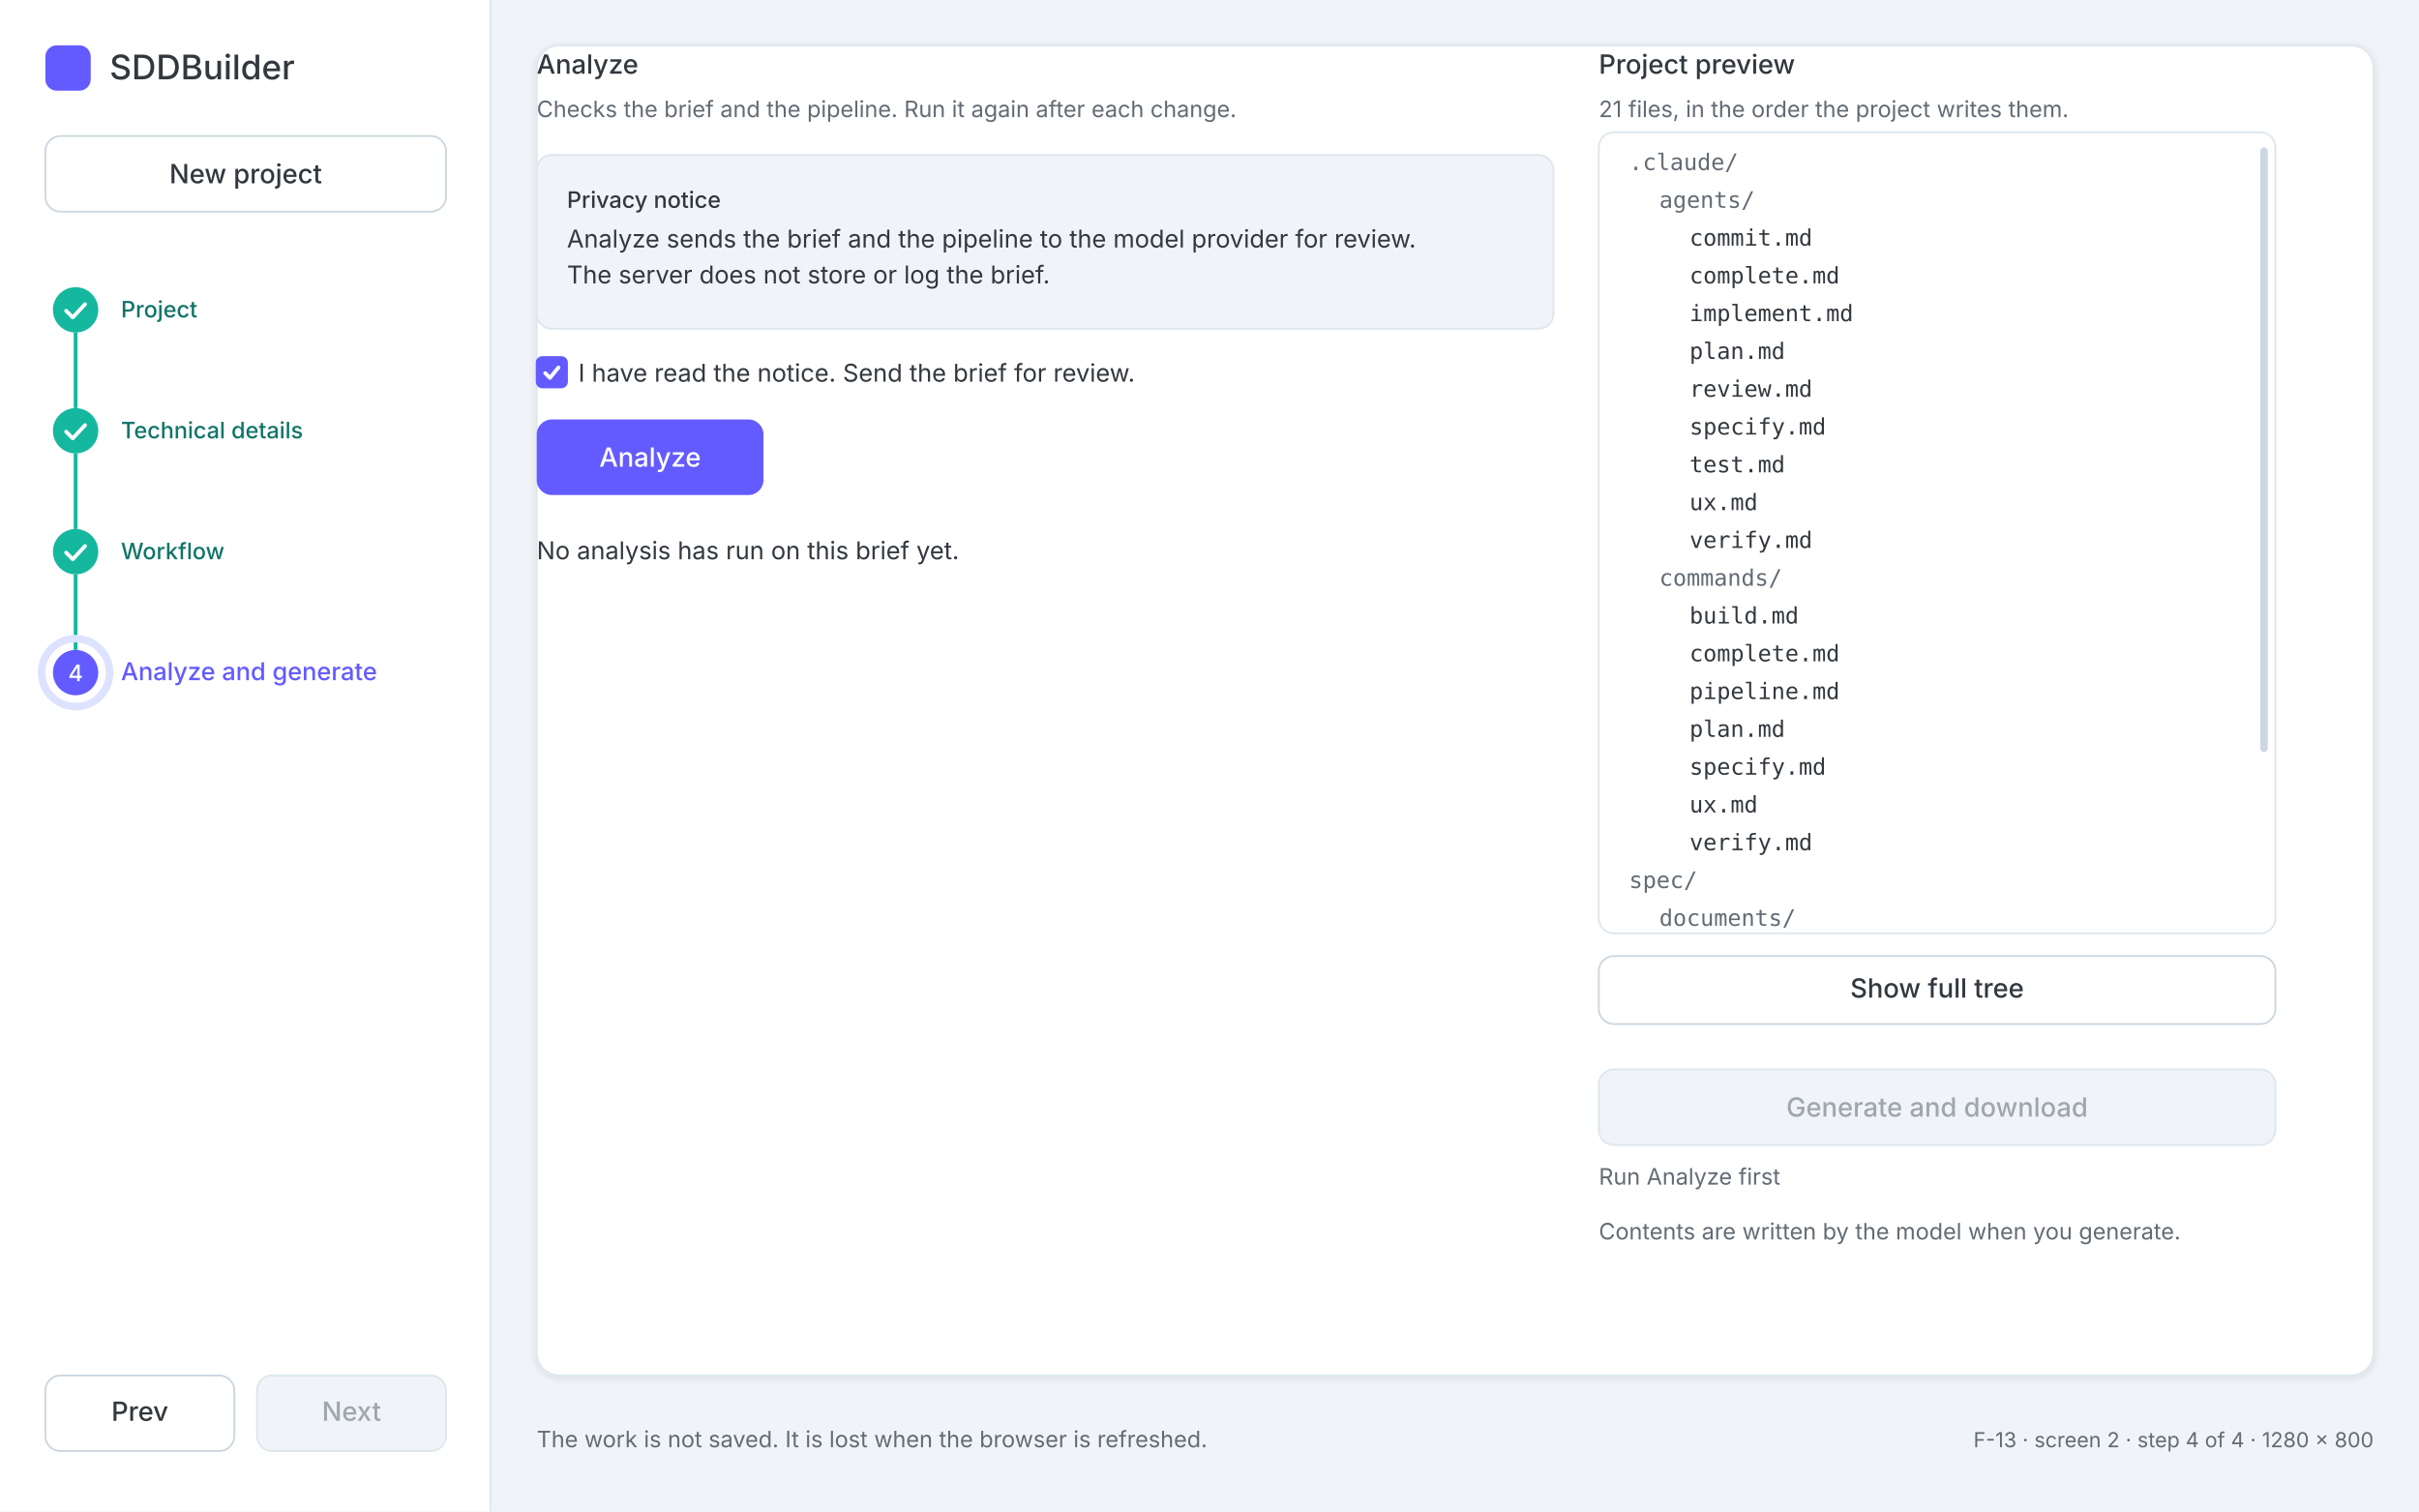
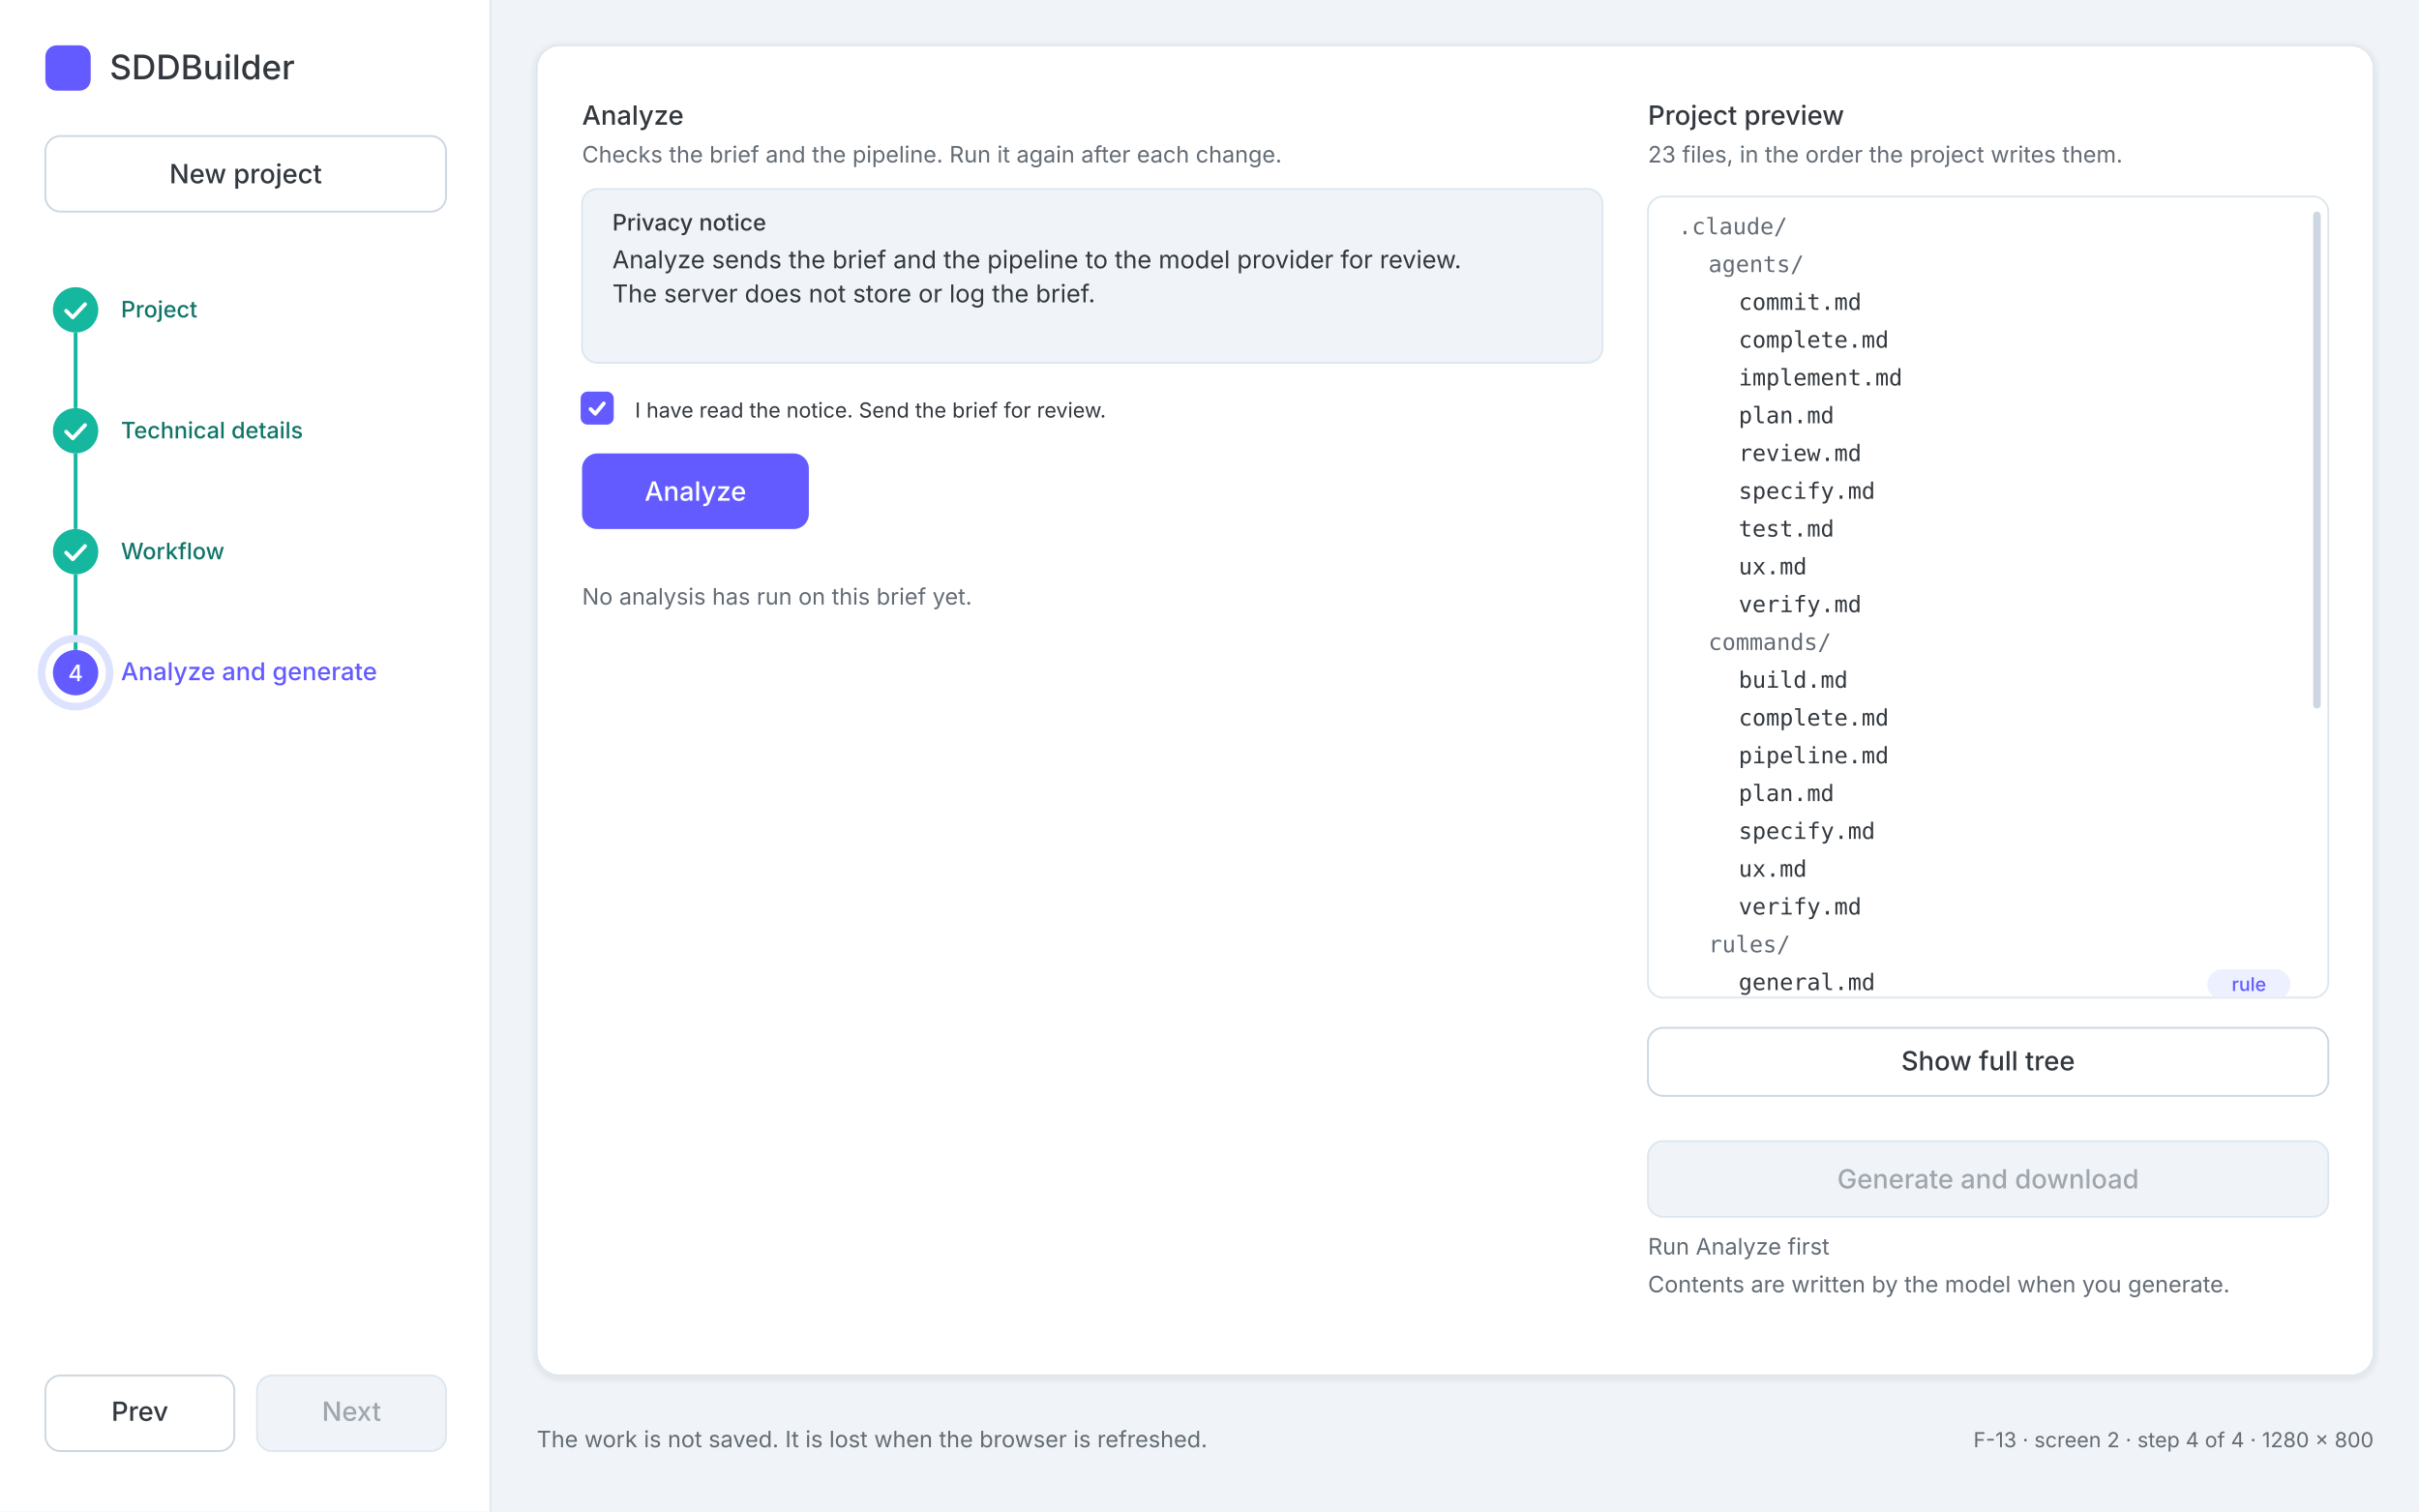
<svg xmlns="http://www.w3.org/2000/svg" width="1280" height="800" viewBox="0 0 1280 800">
  <defs>
    <filter id="sh" x="-5%" y="-5%" width="110%" height="115%">
      <feDropShadow dx="0" dy="1" stdDeviation="2" flood-color="#32383E" flood-opacity="0.12" />
    </filter>
  </defs>
  <style>
text{font-family:Inter,system-ui,-apple-system,"Segoe UI",sans-serif;font-size:13px;fill:#32383E}
.brand{font-size:18px;font-weight:500}
.btnText{font-size:14px;font-weight:500;fill:#FFFFFF}
.btnDark{font-size:14px;font-weight:500;fill:#32383E}
.navOff{font-size:14px;font-weight:500;fill:#9FA6AD}
.h1{font-size:16px;font-weight:500}
.h2{font-size:14px;font-weight:500}
.b12{font-size:12px;font-weight:500}
.muted{font-size:12px;fill:#636B74}
.caption{font-size:11px;fill:#636B74}
.label-cur{font-size:13px;font-weight:500;fill:#635BFF}
.label-done{font-size:12px;font-weight:500;fill:#107569}
.label-todo{font-size:12px;font-weight:500;fill:#636B74}
.num{font-size:12px;font-weight:500;fill:#FFFFFF}
.num-todo{font-size:12px;font-weight:500;fill:#636B74}
.disText{font-size:14px;font-weight:500;fill:#9FA6AD}
.pill{font-size:12px;font-weight:500}
.tree{font-family:"ui-monospace",Menlo,Consolas,monospace;font-size:12px;fill:#32383E}
.dir{fill:#636B74}
.tagT{font-size:10px;font-weight:500;fill:#635BFF}
.card{fill:#FFFFFF;stroke:#DDE7EE}
.btnP{fill:#635BFF}
.btn{fill:#FFFFFF;stroke:#CDD7E1}
.btnOff{fill:#F0F4F8;stroke:#DDE7EE}
.ring{fill:none;stroke:#DDE3FF;stroke-width:4}
.node-todo{fill:#FFFFFF;stroke:#CDD7E1;stroke-width:1.5}
.node-cur{fill:#635BFF}
.node-done{fill:#15B79F}
.check{fill:none;stroke:#FFFFFF;stroke-width:2;stroke-linecap:round;stroke-linejoin:round}
.line-todo{stroke:#CDD7E1;stroke-width:2}
.line-done{stroke:#15B79F;stroke-width:2}
.row{fill:#FFFFFF;stroke:#DDE7EE}
.panel{fill:#FFFFFF;stroke:#DDE7EE}
.thumb{fill:#CDD7E1}
</style>
  <rect width="1280" height="800" fill="#F0F4F8" />
  <rect x="0" y="0" width="260" height="800" fill="#FFFFFF" />
  <rect x="259" y="0" width="1" height="800" fill="#DDE7EE" />
  <rect x="24" y="24" width="24" height="24" rx="6" fill="#635BFF" />
  <text x="58" y="42" class="brand">SDDBuilder</text>
  <rect x="24" y="72" width="212" height="40" rx="8" class="btn" />
  <text x="130" y="97" class="btnDark" text-anchor="middle">New project</text>
  <line x1="40" y1="176" x2="40" y2="216" class="line-done" />
  <line x1="40" y1="240" x2="40" y2="280" class="line-done" />
  <line x1="40" y1="304" x2="40" y2="344" class="line-done" />
  <circle class="node-done" cx="40" cy="164" r="12" />
  <path class="check" d="M35 164.5 L38.5 168 L45 161" />
  <text class="label-done" x="64" y="168">Project</text>
  <circle class="node-done" cx="40" cy="228" r="12" />
  <path class="check" d="M35 228.5 L38.5 232 L45 225" />
  <text class="label-done" x="64" y="232">Technical details</text>
  <circle class="node-done" cx="40" cy="292" r="12" />
  <path class="check" d="M35 292.5 L38.5 296 L45 289" />
  <text class="label-done" x="64" y="296">Workflow</text>
  <circle class="ring" cx="40" cy="356" r="18" />
  <circle class="node-cur" cx="40" cy="356" r="12" />
  <text class="num" x="40" y="360.5" text-anchor="middle">4</text>
  <text class="label-cur" x="64" y="360">Analyze and generate</text>
  <g>
    <rect class="btn" x="24" y="728" width="100" height="40" rx="8" />
    <text class="btnDark" x="74" y="752" text-anchor="middle">Prev</text>
  </g>
  <g>
    <rect class="btnOff" x="136" y="728" width="100" height="40" rx="8" />
    <text class="navOff" x="186" y="752" text-anchor="middle">Next</text>
  </g>
  <rect x="284" y="24" width="972" height="704" rx="12" class="card" filter="url(#sh)" />
-   <text x="284" y="39" class="h2">Analyze</text>
-   <text x="284" y="62" class="muted">Checks the brief and the pipeline. Run it again after each change.</text>
-   <rect x="284" y="82" width="538" height="92" rx="8" fill="#F0F4F8" stroke="#DDE7EE" stroke-width="1" />
-   <text x="300" y="110" class="b12">Privacy notice</text>
-   <text x="300" y="131">Analyze sends the brief and the pipeline to the model provider for review.</text>
-   <text x="300" y="150">The server does not store or log the brief.</text>
-   <rect x="284" y="189" width="16" height="16" rx="3" fill="#635BFF" stroke="#635BFF" stroke-width="1" />
-   <path class="check" d="M288.5 197.5 L291 200 L295.5 194.5" />
-   <text x="306" y="202">I have read the notice. Send the brief for review.</text>
-   <rect x="284" y="222" width="120" height="40" rx="8" class="btnP" />
-   <text x="344" y="247" class="btnText" text-anchor="middle">Analyze</text>
-   <text x="284" y="296">No analysis has run on this brief yet.</text>
-   <text x="846" y="39" class="h2">Project preview</text>
-   <text x="846" y="62" class="muted">21 files, in the order the project writes them.</text>
+   <text x="308" y="66" class="h2">Analyze</text>
+   <text x="308" y="86" class="muted">Checks the brief and the pipeline. Run it again after each change.</text>
+   <rect x="308" y="100" width="540" height="92" rx="8" fill="#F0F4F8" stroke="#DDE7EE" />
+   <text x="324" y="122" class="b12">Privacy notice</text>
+   <text x="324" y="142">Analyze sends the brief and the pipeline to the model provider for review.</text>
+   <text x="324" y="160">The server does not store or log the brief.</text>
+   <g>
+     <rect x="308" y="208" width="16" height="16" rx="3" fill="#635BFF" stroke="#635BFF" stroke-width="1.5" />
+     <path class="check" d="M312.5 216.5 L315 219 L319.5 213.5" />
+   </g>
+   <text x="336" y="221" style="font-size:11px">I have read the notice. Send the brief for review.</text>
+   <g>
+     <rect class="btnP" x="308" y="240" width="120" height="40" rx="8" />
+     <text class="btnText" x="368" y="265" text-anchor="middle">Analyze</text>
+   </g>
+   <text x="308" y="320" class="muted">No analysis has run on this brief yet.</text>
+   <text x="872" y="66" class="h2">Project preview</text>
+   <text x="872" y="86" class="muted">23 files, in the order the project writes them.</text>
  <clipPath id="clipCol">
-     <rect x="846" y="70" width="358" height="424" rx="8" />
+     <rect x="872" y="104" width="360" height="424" rx="8" />
  </clipPath>
-   <rect class="panel" x="846" y="70" width="358" height="424" rx="8" />
+   <rect class="panel" x="872" y="104" width="360" height="424" rx="8" />
  <g clip-path="url(#clipCol)">
-     <text x="862" y="90" class="tree dir">.claude/</text>
-     <text x="878" y="110" class="tree dir">agents/</text>
-     <text x="894" y="130" class="tree">commit.md</text>
-     <text x="894" y="150" class="tree">complete.md</text>
-     <text x="894" y="170" class="tree">implement.md</text>
-     <text x="894" y="190" class="tree">plan.md</text>
-     <text x="894" y="210" class="tree">review.md</text>
-     <text x="894" y="230" class="tree">specify.md</text>
-     <text x="894" y="250" class="tree">test.md</text>
-     <text x="894" y="270" class="tree">ux.md</text>
-     <text x="894" y="290" class="tree">verify.md</text>
-     <text x="878" y="310" class="tree dir">commands/</text>
-     <text x="894" y="330" class="tree">build.md</text>
-     <text x="894" y="350" class="tree">complete.md</text>
-     <text x="894" y="370" class="tree">pipeline.md</text>
-     <text x="894" y="390" class="tree">plan.md</text>
-     <text x="894" y="410" class="tree">specify.md</text>
-     <text x="894" y="430" class="tree">ux.md</text>
-     <text x="894" y="450" class="tree">verify.md</text>
-     <text x="862" y="470" class="tree dir">spec/</text>
-     <text x="878" y="490" class="tree dir">documents/</text>
-     <text x="894" y="510" class="tree">process.md</text>
-     <text x="878" y="530" class="tree dir">specifications/</text>
-     <text x="894" y="550" class="tree dir">F-00-template/</text>
-     <text x="910" y="570" class="tree">plan.md</text>
-     <text x="910" y="590" class="tree">progress.md</text>
-     <text x="910" y="610" class="tree">stories.md</text>
-     <text x="862" y="630" class="tree">CLAUDE.md</text>
+     <text x="888" y="124" class="tree dir">.claude/</text>
+     <text x="904" y="144" class="tree dir">agents/</text>
+     <text x="920" y="164" class="tree">commit.md</text>
+     <text x="920" y="184" class="tree">complete.md</text>
+     <text x="920" y="204" class="tree">implement.md</text>
+     <text x="920" y="224" class="tree">plan.md</text>
+     <text x="920" y="244" class="tree">review.md</text>
+     <text x="920" y="264" class="tree">specify.md</text>
+     <text x="920" y="284" class="tree">test.md</text>
+     <text x="920" y="304" class="tree">ux.md</text>
+     <text x="920" y="324" class="tree">verify.md</text>
+     <text x="904" y="344" class="tree dir">commands/</text>
+     <text x="920" y="364" class="tree">build.md</text>
+     <text x="920" y="384" class="tree">complete.md</text>
+     <text x="920" y="404" class="tree">pipeline.md</text>
+     <text x="920" y="424" class="tree">plan.md</text>
+     <text x="920" y="444" class="tree">specify.md</text>
+     <text x="920" y="464" class="tree">ux.md</text>
+     <text x="920" y="484" class="tree">verify.md</text>
+     <text x="904" y="504" class="tree dir">rules/</text>
+     <text x="920" y="524" class="tree">general.md</text>
+     <rect x="1168" y="513" width="44" height="16" rx="8" fill="#ECF0FF" />
+     <text class="tagT" x="1190" y="524.5" text-anchor="middle">rule</text>
+     <text x="920" y="544" class="tree">typescript.md</text>
+     <rect x="1168" y="533" width="44" height="16" rx="8" fill="#ECF0FF" />
+     <text class="tagT" x="1190" y="544.5" text-anchor="middle">rule</text>
+     <text x="888" y="564" class="tree">CLAUDE.md</text>
+     <text x="888" y="584" class="tree dir">spec/</text>
+     <text x="904" y="604" class="tree dir">documents/</text>
+     <text x="920" y="624" class="tree">process.md</text>
+     <text x="904" y="644" class="tree dir">specifications/</text>
+     <text x="920" y="664" class="tree dir">F-00-template/</text>
+     <text x="936" y="684" class="tree">plan.md</text>
+     <text x="936" y="704" class="tree">progress.md</text>
+     <text x="936" y="724" class="tree">stories.md</text>
  </g>
-   <rect class="thumb" x="1196" y="78" width="4" height="320" rx="2" />
+   <rect class="thumb" x="1224" y="112" width="4" height="263" rx="2" />
  <g>
-     <rect x="846" y="506" width="358" height="36" rx="8" class="btn" />
-     <text x="1025.0" y="528" class="btnDark" text-anchor="middle">Show full tree</text>
+     <rect class="btn" x="872" y="544" width="360" height="36" rx="8" />
+     <text class="btnDark" x="1052" y="566.5" text-anchor="middle">Show full tree</text>
  </g>
-   <rect x="846" y="566" width="358" height="40" rx="8" class="btnOff" />
-   <text x="1025.0" y="591" class="disText" text-anchor="middle">Generate and download</text>
-   <text x="846" y="627" class="muted">Run Analyze first</text>
-   <text x="846" y="656" class="muted">Contents are written by the model when you generate.</text>
+   <g>
+     <rect class="btnOff" x="872" y="604" width="360" height="40" rx="8" />
+     <text class="disText" x="1052" y="629" text-anchor="middle">Generate and download</text>
+   </g>
+   <text x="872" y="664" class="muted">Run Analyze first</text>
+   <text x="872" y="684" class="muted">Contents are written by the model when you generate.</text>
  <text x="284" y="766" class="muted">The work is not saved. It is lost when the browser is refreshed.</text>
  <text x="1256" y="766" class="caption" text-anchor="end">F-13 · screen 2 · step 4 of 4 · 1280 × 800</text>
</svg>
